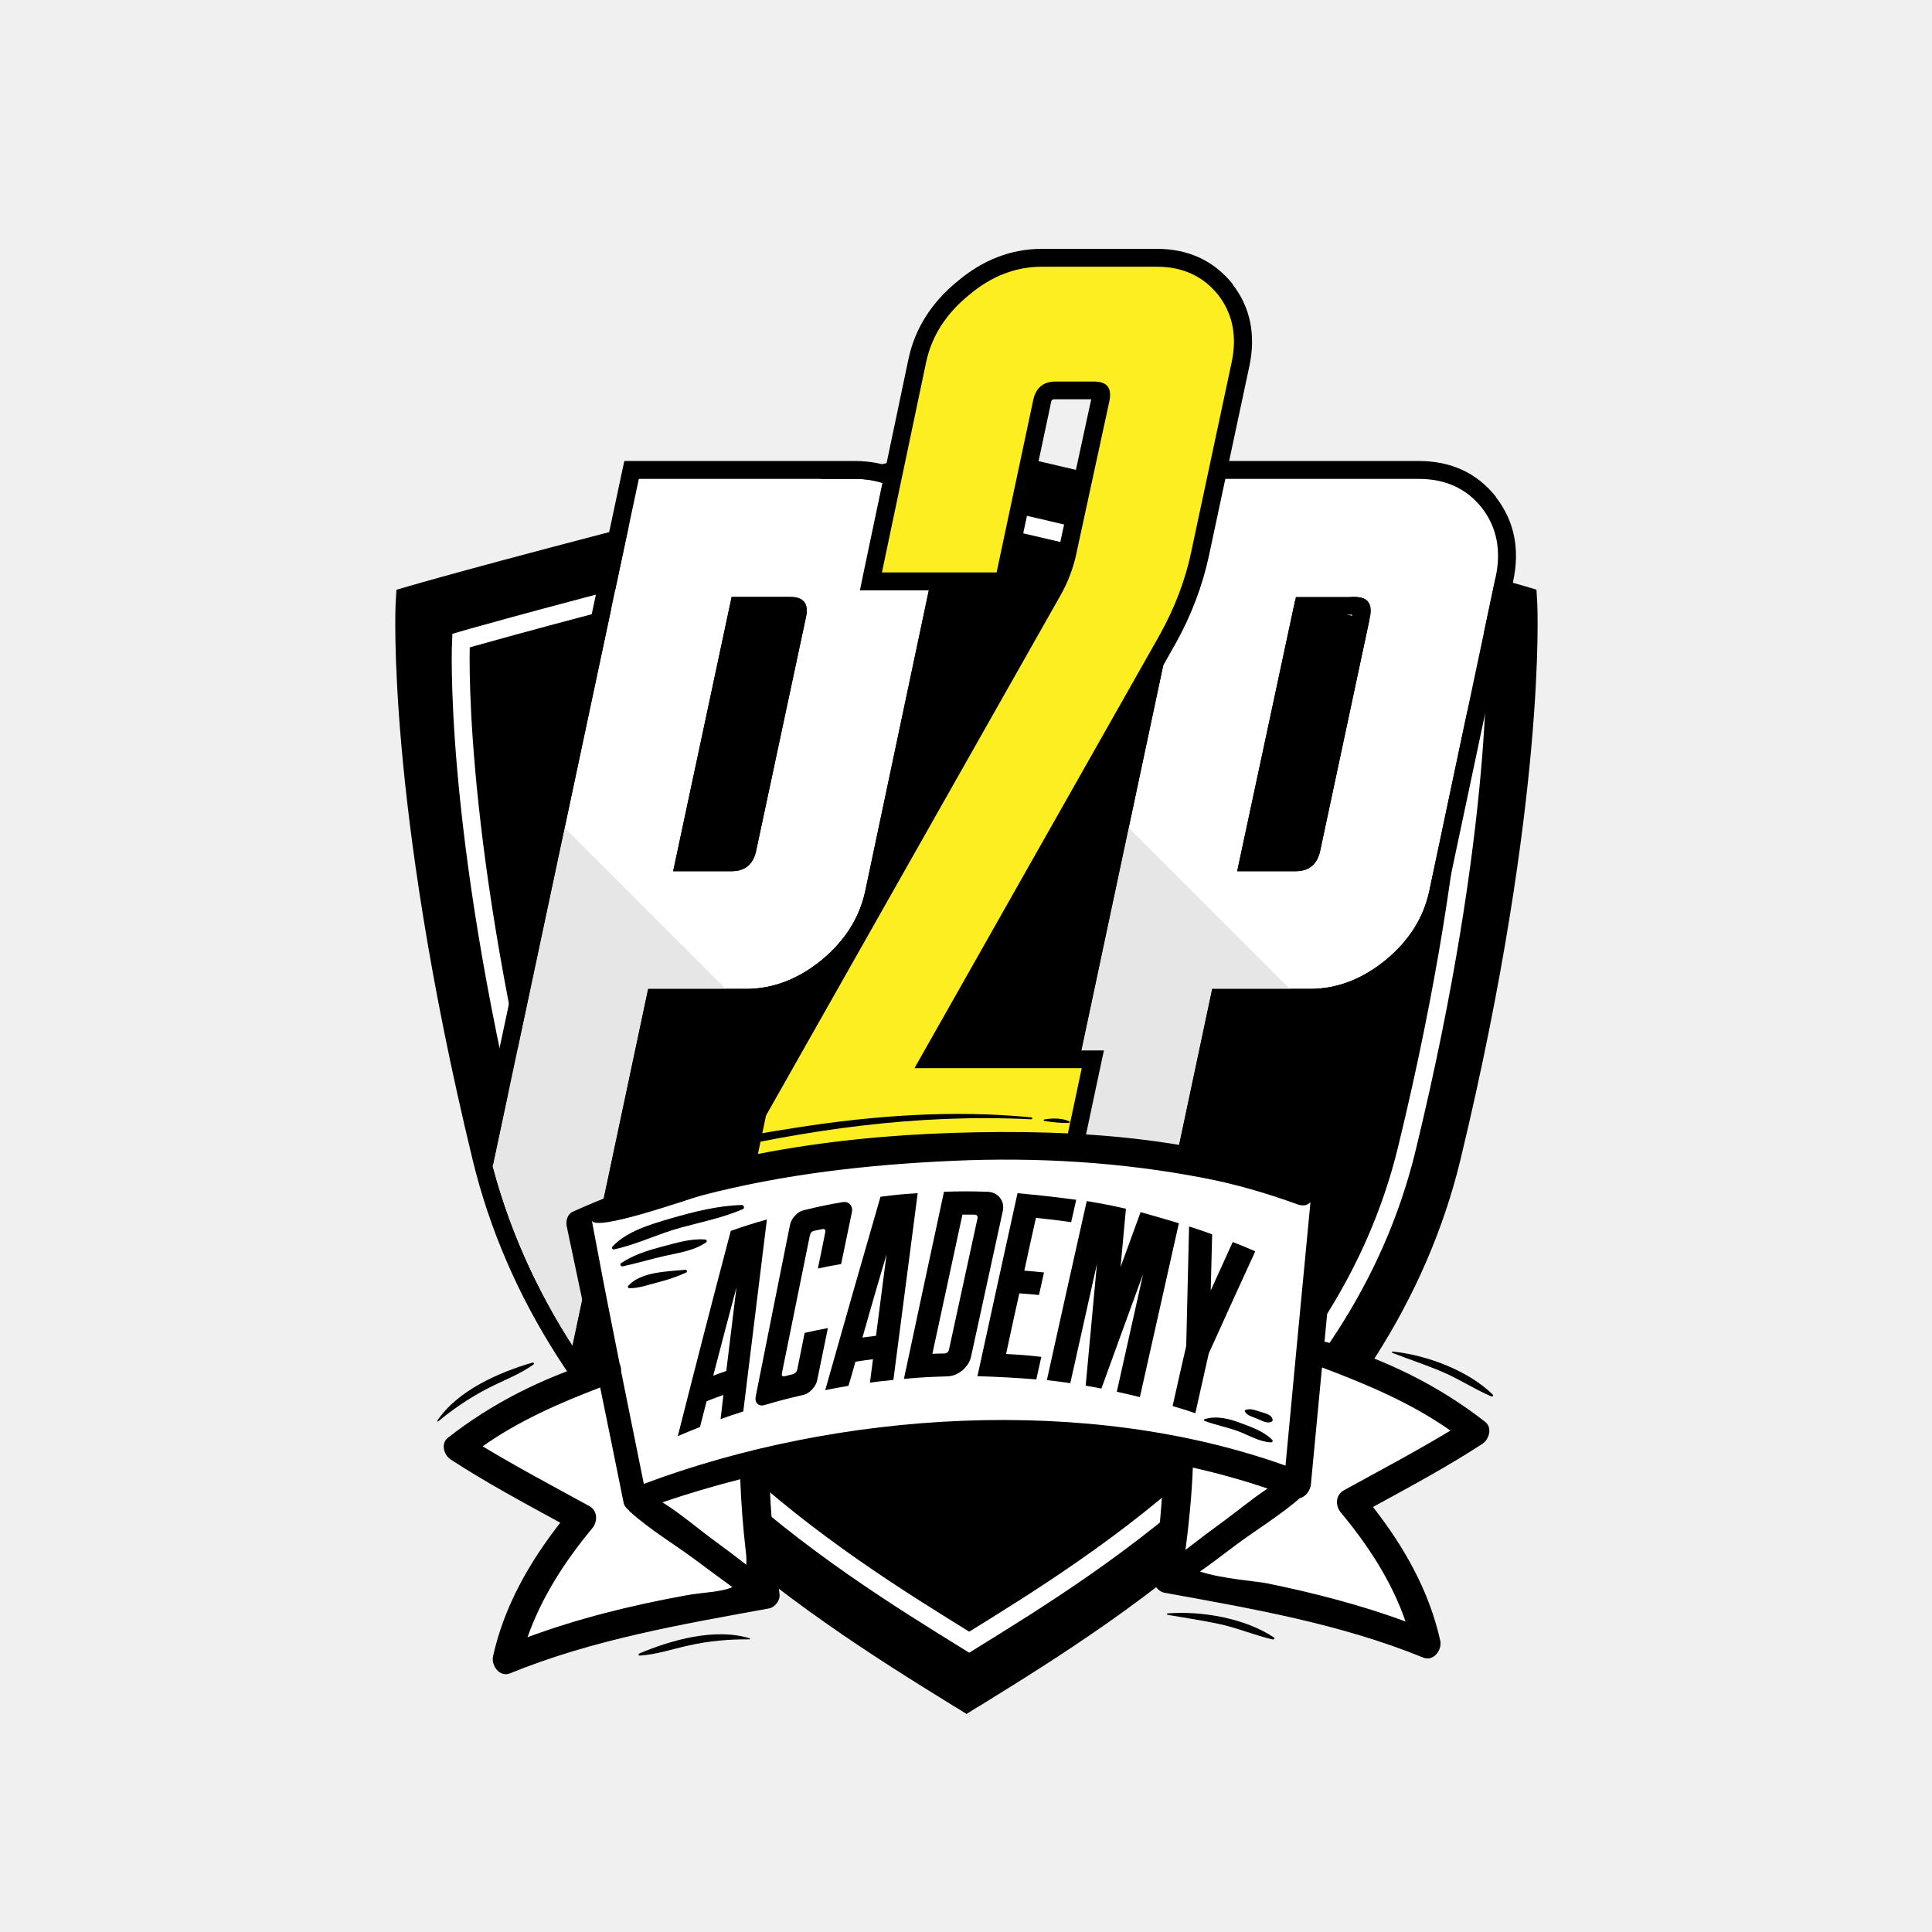
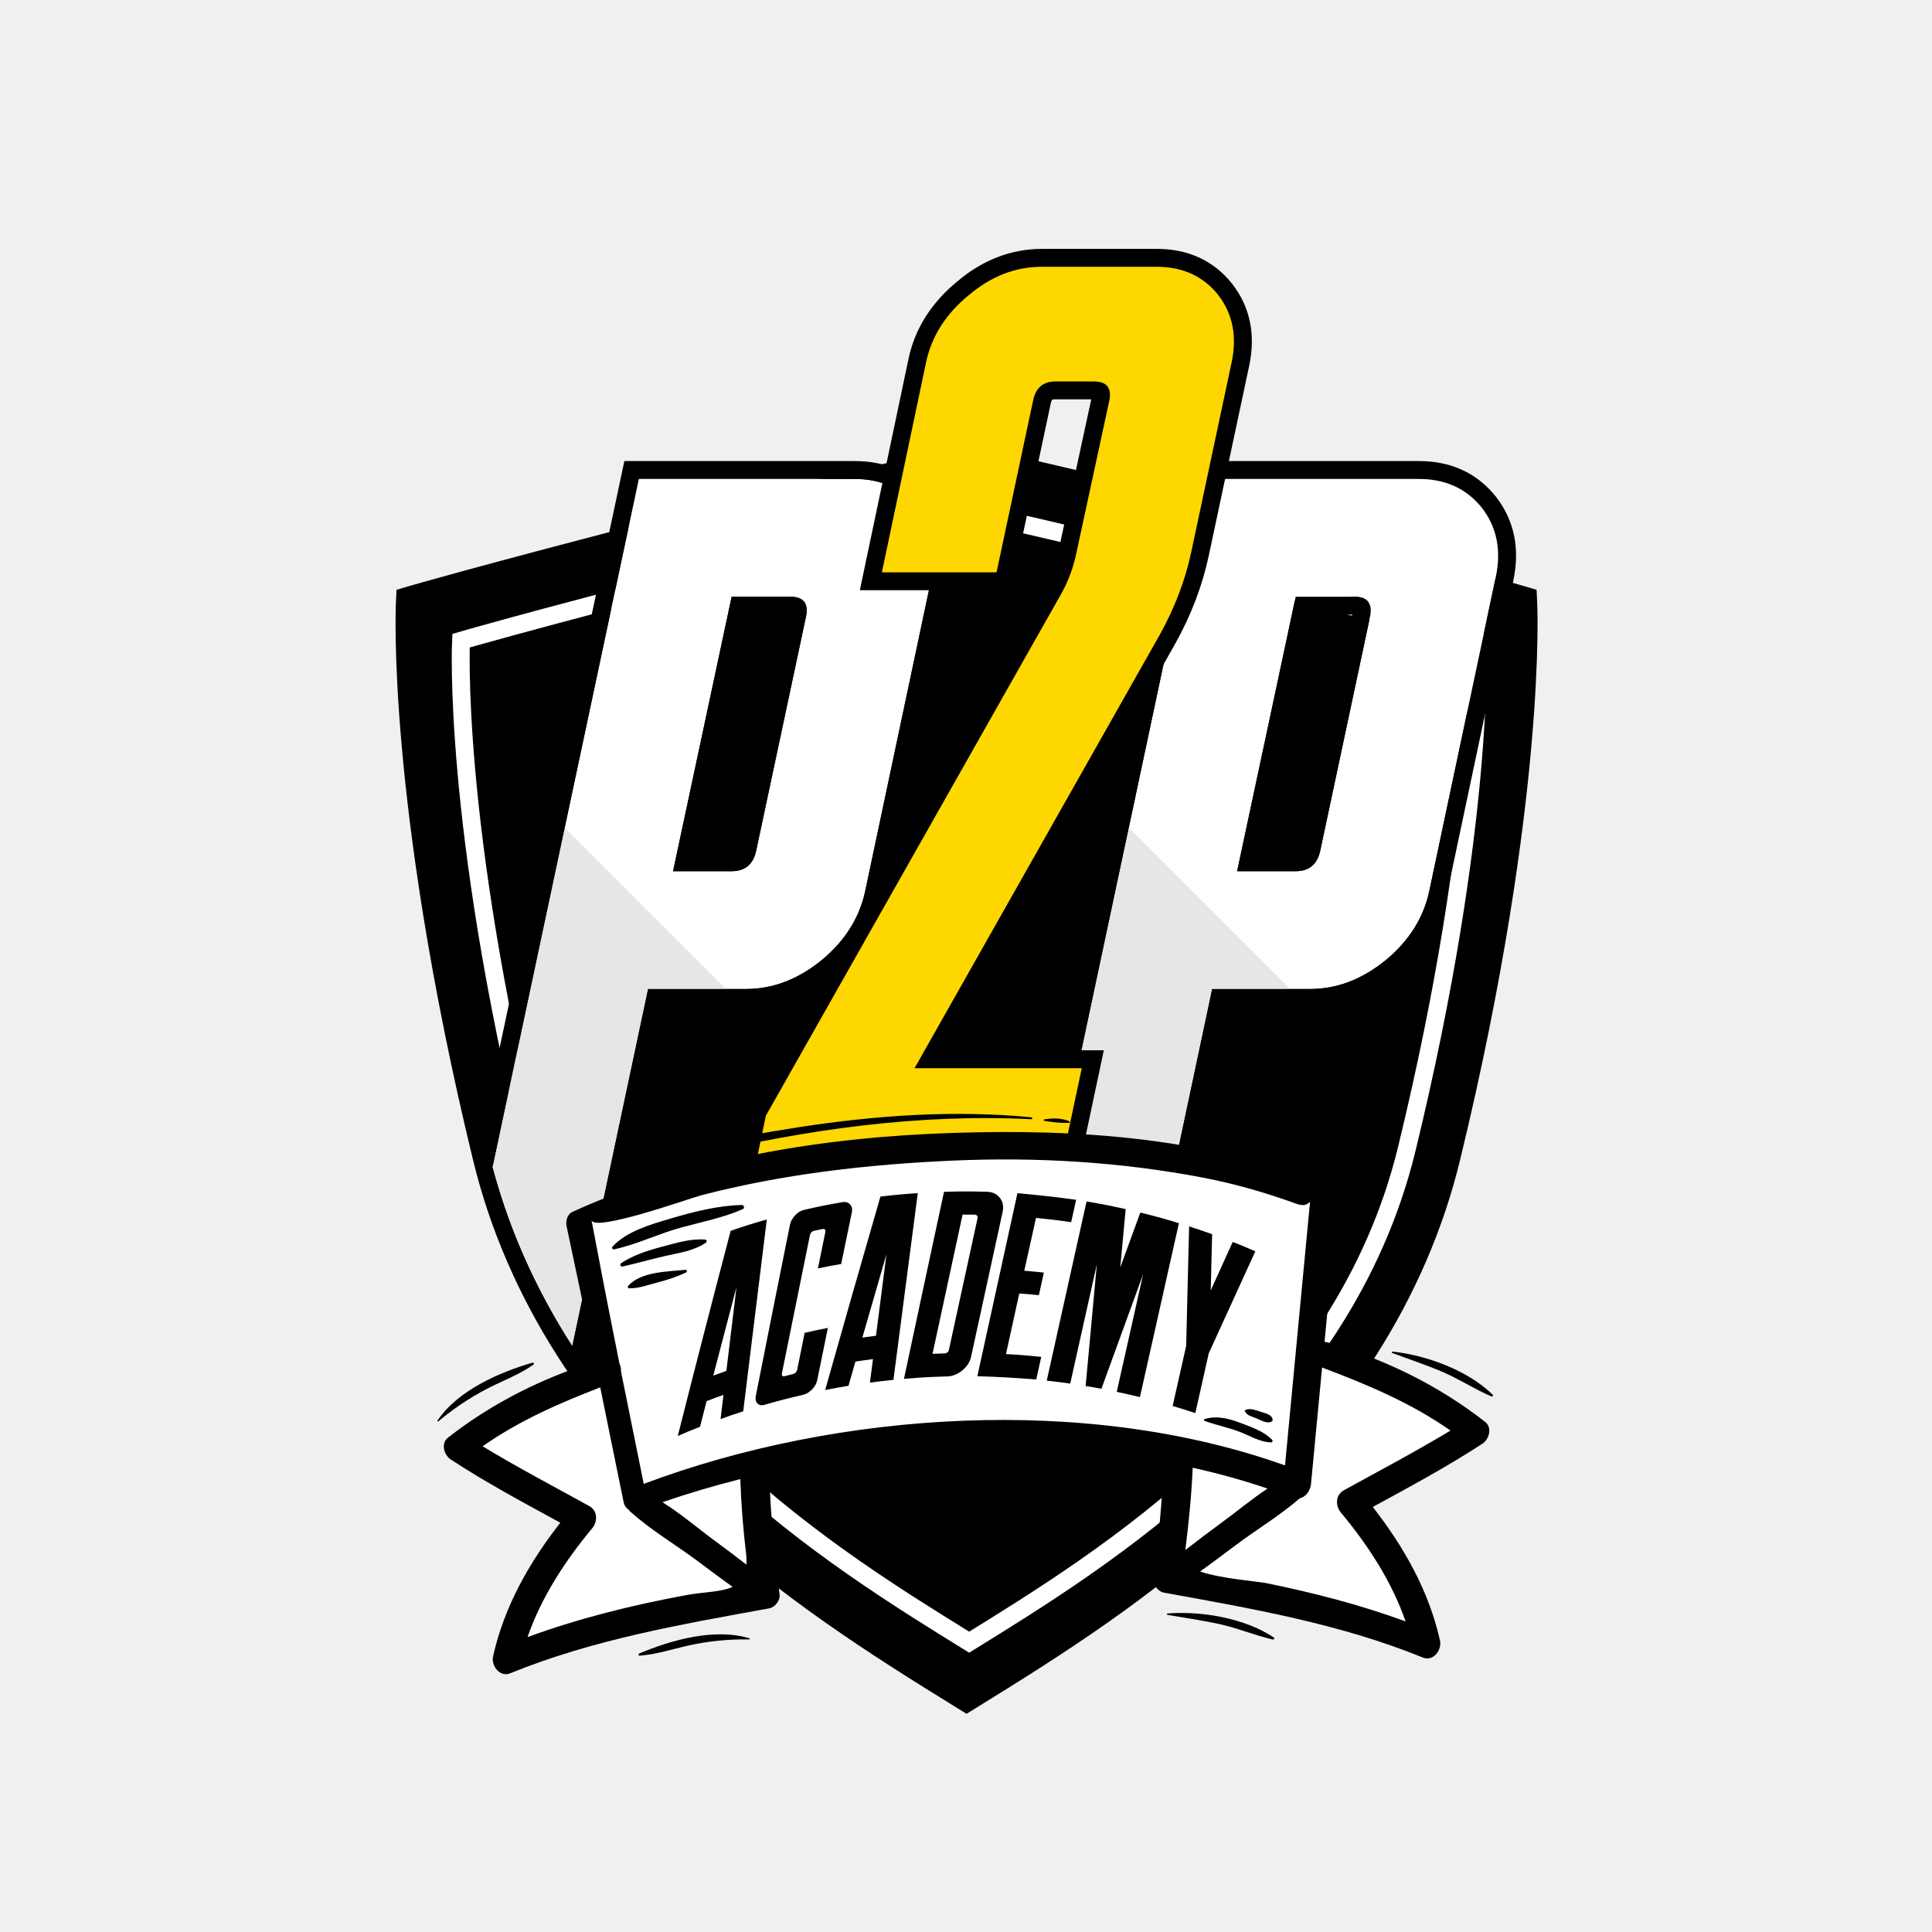
<svg xmlns="http://www.w3.org/2000/svg" xmlns:xlink="http://www.w3.org/1999/xlink" version="1.1" id="Layer_1" x="0px" y="0px" viewBox="0 0 1080 1080" style="enable-background:new 0 0 1080 1080;" xml:space="preserve">
  <style type="text/css">
	.st0{fill:none;stroke:#FFFFFF;stroke-width:10;stroke-miterlimit:10;}
- 	.st1{clip-path:url(#SVGID_00000026854766587712204330000000870782570046618784_);}
+ 	.st1{clip-path:url(#SVGID_00000160870885743649506670000010039578547888910743_);}
	.st2{fill:#FFFFFF;}
- 	.st3{clip-path:url(#SVGID_00000054267595508224333200000014893499956252497846_);}
+ 	.st3{clip-path:url(#SVGID_00000069400311300223986530000005980767318785365139_);}
	.st4{fill:#E6E6E6;}
- 	.st5{clip-path:url(#SVGID_00000160896916262695437370000002980047117077135786_);}
- 	.st6{fill:#FCEE21;}
+ 	.st5{clip-path:url(#SVGID_00000075860947563767296460000004523999291187187866_);}
+ 	.st6{fill:#FFD700;}
</style>
  <g>
    <g>
-       <path d="M535.5,949.2c-41.2-25.5-97.6-60.4-148.9-109.2c-28.1-26.7-51.8-55.1-70.5-84.3c-21.8-34.1-37.6-70.5-46.7-108.3    c-48-197.5-43.1-309.3-43-310.4l0.2-3.5l3.4-1c0.4-0.1,38.7-11.3,144.2-38.5c111.8-28.8,164.7-39.5,165.2-39.6l1-0.2l1,0.2    c0.5,0.1,53.5,10.8,165.2,39.6c105.5,27.2,143.8,38.4,144.2,38.5l3.4,1l0.2,3.5c0.1,1.1,5,113-43,310.4    c-9.2,37.7-24.9,74.1-46.7,108.3c-18.7,29.2-42.4,57.5-70.5,84.3c-51.3,48.8-107.7,83.7-148.9,109.2l-4.8,3L535.5,949.2z" />
-       <path d="M540.3,259.2c0,0,52,10.5,165,39.6c106.7,27.5,144.1,38.5,144.1,38.5s5.5,110-42.9,309c-39.1,160.7-184.7,249.6-266.1,300    c-81.4-50.4-227.1-139.3-266.1-300c-48.4-199-42.9-309-42.9-309s37.4-11,144.1-38.5C488.3,269.7,540.3,259.2,540.3,259.2     M540.3,249l-2,0.4c-0.5,0.1-53.6,10.9-165.5,39.7c-105.6,27.2-144,38.5-144.4,38.6l-6.8,2l-0.4,7.1c-0.1,1.2-1.4,28.8,3.3,81.3    c4.3,48.1,14.7,127.2,39.8,230.6c9.3,38.3,25.2,75.2,47.4,109.8c18.9,29.5,42.9,58.2,71.3,85.2c51.7,49.1,108.4,84.2,149.8,109.8    l2.2,1.3l5.3,3.3l5.3-3.3l2.2-1.3c41.4-25.6,98.1-60.7,149.8-109.8c28.4-27,52.4-55.7,71.3-85.2c22.1-34.6,38.1-71.5,47.4-109.8    C841.3,545.2,851.7,466.1,856,418c4.7-52.5,3.4-80.1,3.3-81.3l-0.4-7.1l-6.8-2c-0.4-0.1-38.8-11.4-144.4-38.6    c-111.9-28.8-164.9-39.6-165.5-39.7L540.3,249L540.3,249z" />
+       <path d="M535.51,949.18c-41.2-25.5-97.63-60.42-148.94-109.21c-28.12-26.74-51.84-55.09-70.52-84.26    c-21.83-34.11-37.55-70.53-46.72-108.25c-48-197.46-43.08-309.33-43.02-310.44l0.18-3.55l3.41-1    c0.38-0.11,38.69-11.34,144.22-38.53c111.76-28.8,164.69-39.54,165.21-39.65l0.99-0.2l0.99,0.2c0.52,0.1,53.45,10.84,165.21,39.65    c105.53,27.2,143.84,38.42,144.22,38.53l3.41,1l0.18,3.55c0.05,1.11,4.98,112.98-43.02,310.44    c-9.17,37.73-24.89,74.15-46.72,108.25c-18.68,29.18-42.4,57.53-70.52,84.26c-51.3,48.79-107.73,83.71-148.94,109.21l-4.8,2.97    L535.51,949.18z" />
+       <path d="M540.31,259.2c0,0,52.03,10.48,164.95,39.59c106.67,27.49,144.06,38.49,144.06,38.49s5.5,109.97-42.89,309.01    C767.36,806.96,621.68,895.9,540.31,946.27c-81.37-50.37-227.06-139.31-266.12-299.99C225.8,447.24,231.3,337.27,231.3,337.27    s37.39-11,144.05-38.49C488.28,269.68,540.31,259.2,540.31,259.2 M540.31,249l-1.98,0.4c-0.52,0.11-53.58,10.87-165.47,39.71    c-105.61,27.22-144.01,38.47-144.38,38.58l-6.81,2l-0.35,7.09c-0.06,1.15-1.36,28.79,3.33,81.25    c4.29,48.12,14.69,127.2,39.83,230.62c9.3,38.26,25.24,75.2,47.37,109.77c18.9,29.52,42.88,58.18,71.29,85.19    c51.68,49.14,108.36,84.22,149.75,109.83l2.16,1.34l5.26,3.26l5.26-3.26l2.16-1.34c41.39-25.61,98.07-60.69,149.75-109.83    c28.41-27.01,52.39-55.68,71.29-85.19c22.13-34.57,38.07-71.51,47.37-109.77c25.14-103.42,35.54-182.49,39.83-230.62    c4.68-52.46,3.38-80.1,3.33-81.25l-0.35-7.09l-6.81-2c-0.38-0.11-38.77-11.36-144.38-38.58    c-111.89-28.84-164.95-39.6-165.47-39.71L540.31,249L540.31,249z" />
    </g>
-     <path class="st0" d="M541.8,286.4c0,0,47.8,9.6,151.6,36.4c98.1,25.3,132.4,35.4,132.4,35.4s5.1,101.1-39.4,284.1   C750.5,789.9,616.6,871.7,541.8,918C467,871.7,333,789.9,297.1,642.2c-44.5-183-39.4-284.1-39.4-284.1s34.4-10.1,132.4-35.4   C493.9,296,541.8,286.4,541.8,286.4z" />
+     <path class="st0" d="M541.76,286.38c0,0,47.83,9.64,151.64,36.39c98.06,25.27,132.43,35.38,132.43,35.38s5.05,101.09-39.42,284.06   c-35.91,147.71-169.83,229.47-244.64,275.78c-74.81-46.3-208.73-128.07-244.64-275.78c-44.48-182.97-39.42-284.06-39.42-284.06   s34.37-10.11,132.43-35.38C493.93,296.02,541.76,286.38,541.76,286.38z" />
    <g>
      <defs>
-         <path id="SVGID_1_" d="M543.1,137.7c0,0,23.3-7,139.9-2.5c187.4,7.4,165.8,200.8,165.8,200.8s5.5,110-42.9,309     c-39.1,160.7-184.7,249.6-266.1,300c-81.4-50.4-227.1-139.3-266.1-300c-48.4-199-42.9-309-42.9-309s1.1-89.9,107.8-117.4     C451.4,189.6,543.1,137.7,543.1,137.7z" />
+         <path id="SVGID_1_" d="M543.07,137.73c0,0,23.35-7.03,139.87-2.45c187.39,7.36,165.76,200.83,165.76,200.83     s5.5,109.97-42.89,309.01C766.75,805.8,621.07,894.74,539.69,945.11c-81.37-50.37-227.06-139.31-266.12-299.99     c-48.39-199.04-42.89-309.01-42.89-309.01s1.14-89.91,107.81-117.4C451.42,189.61,543.07,137.73,543.07,137.73z" />
      </defs>
-       <clipPath id="SVGID_00000176739185935908196900000001443355007385151916_">
+       <clipPath id="SVGID_00000037670162347795438270000002238942731489056941_">
        <use xlink:href="#SVGID_1_" style="overflow:visible;" />
      </clipPath>
-       <g style="clip-path:url(#SVGID_00000176739185935908196900000001443355007385151916_);">
+       <g style="clip-path:url(#SVGID_00000037670162347795438270000002238942731489056941_);">
        <g>
          <g>
            <g>
-               <path class="st2" d="M477.8,267.7c15,0,26.7,5.4,35.3,16.2c8.3,10.8,10.9,23.7,7.7,38.6L483.7,498        c-3.2,15-11.3,27.8-24.3,38.6c-13.2,10.8-27.4,16.2-42.3,16.2h-54.8l-51.1,241h-65.9l111.8-526.1H477.8z M409,487        c7.4,0,11.9-3.7,13.6-11l28-131.3c1.5-7.4-1.5-11-8.8-11H409L376.3,487H409z" />
+               <path class="st2" d="M477.79,267.73c14.96,0,26.73,5.4,35.32,16.19c8.34,10.8,10.91,23.67,7.73,38.63l-37.16,175.49        c-3.19,14.96-11.28,27.84-24.28,38.63c-13.25,10.79-27.35,16.19-42.31,16.19h-54.82l-51.14,240.98h-65.85l111.84-526.11        H477.79z M409,487c7.36,0,11.89-3.68,13.61-11.04l27.96-131.34c1.47-7.36-1.47-11.04-8.83-11.04H409L376.25,487H409z" />
            </g>
          </g>
          <g>
            <defs>
-               <polyline id="SVGID_00000130647298938837895530000010536137443907499439_" points="646.9,794 120.5,794 120.5,267.6       " />
+               <polyline id="SVGID_00000163044605666071480490000006410549787961257644_" points="646.89,793.96 120.54,793.96         120.54,267.61       " />
            </defs>
-             <clipPath id="SVGID_00000103983132034912736940000014017891899895789745_">
-               <use xlink:href="#SVGID_00000130647298938837895530000010536137443907499439_" style="overflow:visible;" />
+             <clipPath id="SVGID_00000181060923016179207030000014459916147676294536_">
+               <use xlink:href="#SVGID_00000163044605666071480490000006410549787961257644_" style="overflow:visible;" />
            </clipPath>
-             <g style="clip-path:url(#SVGID_00000103983132034912736940000014017891899895789745_);">
+             <g style="clip-path:url(#SVGID_00000181060923016179207030000014459916147676294536_);">
              <g>
-                 <path class="st4" d="M477.8,267.7c15,0,26.7,5.4,35.3,16.2c8.3,10.8,10.9,23.7,7.7,38.6L483.7,498         c-3.2,15-11.3,27.8-24.3,38.6c-13.2,10.8-27.4,16.2-42.3,16.2h-54.8l-51.1,241h-65.9l111.8-526.1H477.8z M409,487         c7.4,0,11.9-3.7,13.6-11l28-131.3c1.5-7.4-1.5-11-8.8-11H409L376.3,487H409z" />
+                 <path class="st4" d="M477.79,267.73c14.96,0,26.73,5.4,35.32,16.19c8.34,10.8,10.91,23.67,7.73,38.63l-37.16,175.49         c-3.19,14.96-11.28,27.84-24.28,38.63c-13.25,10.79-27.35,16.19-42.31,16.19h-54.82l-51.14,240.98h-65.85l111.84-526.11         H477.79z M409,487c7.36,0,11.89-3.68,13.61-11.04l27.96-131.34c1.47-7.36-1.47-11.04-8.83-11.04H409L376.25,487H409z" />
              </g>
            </g>
          </g>
          <g>
            <g>
-               <path d="M477.8,267.7c15,0,26.7,5.4,35.3,16.2c8.3,10.8,10.9,23.7,7.7,38.6L483.7,498c-3.2,15-11.3,27.8-24.3,38.6        c-13.2,10.8-27.4,16.2-42.3,16.2h-54.8l-51.1,241h-65.9l111.8-526.1H477.8 M376.3,487H409c7.4,0,11.9-3.7,13.6-11l28-131.3        c1.5-7.4-1.5-11-8.8-11H409L376.3,487 M477.8,257.7H357.1H349l-1.7,7.9L235.5,791.8l-2.6,12.1h12.3h65.9h8.1l1.7-7.9        l49.5-233.1h46.7c17.3,0,33.6-6.2,48.6-18.4l0,0l0,0c14.7-12.2,24-27.1,27.7-44.2l37.2-175.5c3.8-17.9,0.6-33.6-9.6-46.8        l0-0.1l0-0.1C510.4,264.4,495.9,257.7,477.8,257.7L477.8,257.7z M417.1,343.6h23.5l-27.7,130.2c-0.7,3.1-1.5,3.2-3.9,3.2        h-20.4L417.1,343.6L417.1,343.6z" />
+               <path d="M477.79,267.73c14.96,0,26.73,5.4,35.32,16.19c8.34,10.8,10.91,23.67,7.73,38.63l-37.16,175.49        c-3.19,14.96-11.28,27.84-24.28,38.63c-13.25,10.79-27.35,16.19-42.31,16.19h-54.82l-51.14,240.98h-65.85l111.84-526.11        H477.79 M376.25,487H409c7.36,0,11.89-3.68,13.61-11.04l27.96-131.34c1.47-7.36-1.47-11.04-8.83-11.04H409L376.25,487         M477.79,257.73H357.12h-8.1l-1.68,7.92L235.49,791.76l-2.57,12.08h12.35h65.85h8.1l1.68-7.92l49.46-233.05h46.72        c17.25,0,33.61-6.2,48.63-18.44l0.04-0.03l0.04-0.03c14.71-12.21,24.02-27.1,27.67-44.24l37.16-175.51        c3.81-17.88,0.58-33.63-9.59-46.81l-0.04-0.06l-0.05-0.06C510.4,264.45,495.88,257.73,477.79,257.73L477.79,257.73z         M417.09,343.59h23.48l-27.72,130.19c-0.73,3.08-1.52,3.22-3.85,3.22h-20.38L417.09,343.59L417.09,343.59z" />
            </g>
          </g>
        </g>
        <g>
          <g>
            <g>
-               <path class="st2" d="M793.1,267.7c15,0,26.7,5.4,35.3,16.2c8.3,10.8,10.9,23.7,7.7,38.6L799,498c-3.2,15-11.3,27.8-24.3,38.6        c-13.2,10.8-27.4,16.2-42.3,16.2h-54.8l-51.1,241h-65.9l111.8-526.1H793.1z M724.3,487c7.4,0,11.9-3.7,13.6-11l28-131.3        c1.5-7.4-1.5-11-8.8-11h-32.7L691.6,487H724.3z" />
+               <path class="st2" d="M793.11,267.73c14.96,0,26.73,5.4,35.32,16.19c8.34,10.8,10.91,23.67,7.73,38.63L799,498.04        c-3.19,14.96-11.28,27.84-24.28,38.63c-13.25,10.79-27.35,16.19-42.31,16.19h-54.82l-51.14,240.98h-65.85l111.84-526.11        H793.11z M724.31,487c7.36,0,11.89-3.68,13.61-11.04l27.96-131.34c1.47-7.36-1.47-11.04-8.83-11.04h-32.74L691.57,487H724.31z        " />
            </g>
          </g>
          <g>
            <defs>
-               <polyline id="SVGID_00000101101748703577973190000009899124292935575452_" points="962.2,794 435.9,794 435.9,267.6       " />
+               <polyline id="SVGID_00000130645081273653667490000015173384018140318608_" points="962.21,793.96 435.86,793.96         435.86,267.61       " />
            </defs>
-             <clipPath id="SVGID_00000119834836754993250970000015946074129731720624_">
-               <use xlink:href="#SVGID_00000101101748703577973190000009899124292935575452_" style="overflow:visible;" />
+             <clipPath id="SVGID_00000168102187833598620040000014881245776629333140_">
+               <use xlink:href="#SVGID_00000130645081273653667490000015173384018140318608_" style="overflow:visible;" />
            </clipPath>
-             <g style="clip-path:url(#SVGID_00000119834836754993250970000015946074129731720624_);">
+             <g style="clip-path:url(#SVGID_00000168102187833598620040000014881245776629333140_);">
              <g>
-                 <path class="st4" d="M793.1,267.7c15,0,26.7,5.4,35.3,16.2c8.3,10.8,10.9,23.7,7.7,38.6L799,498c-3.2,15-11.3,27.8-24.3,38.6         c-13.2,10.8-27.4,16.2-42.3,16.2h-54.8l-51.1,241h-65.9l111.8-526.1H793.1z M724.3,487c7.4,0,11.9-3.7,13.6-11l28-131.3         c1.5-7.4-1.5-11-8.8-11h-32.7L691.6,487H724.3z" />
+                 <path class="st4" d="M793.11,267.73c14.96,0,26.73,5.4,35.32,16.19c8.34,10.8,10.91,23.67,7.73,38.63L799,498.04         c-3.19,14.96-11.28,27.84-24.28,38.63c-13.25,10.79-27.35,16.19-42.31,16.19h-54.82l-51.14,240.98h-65.85l111.84-526.11         H793.11z M724.31,487c7.36,0,11.89-3.68,13.61-11.04l27.96-131.34c1.47-7.36-1.47-11.04-8.83-11.04h-32.74L691.57,487H724.31         z" />
              </g>
            </g>
          </g>
          <g>
            <g>
-               <path d="M793.1,267.7c15,0,26.7,5.4,35.3,16.2c8.3,10.8,10.9,23.7,7.7,38.6L799,498c-3.2,15-11.3,27.8-24.3,38.6        c-13.2,10.8-27.4,16.2-42.3,16.2h-54.8l-51.1,241h-65.9l111.8-526.1H793.1 M691.6,487h32.7c7.4,0,11.9-3.7,13.6-11l28-131.3        c1.5-7.4-1.5-11-8.8-11h-32.7L691.6,487 M793.1,257.7H672.4h-8.1l-1.7,7.9L550.8,791.8l-2.6,12.1h12.3h65.9h8.1l1.7-7.9        l49.5-233.1h46.7c17.3,0,33.6-6.2,48.6-18.4l0,0l0,0c14.7-12.2,24-27.1,27.7-44.2l37.2-175.5c3.8-17.9,0.6-33.6-9.6-46.8        l0-0.1l0-0.1C825.7,264.4,811.2,257.7,793.1,257.7L793.1,257.7z M732.4,343.6h23.5l-27.7,130.2c-0.7,3.1-1.5,3.2-3.9,3.2        h-20.4L732.4,343.6L732.4,343.6z" />
+               <path d="M793.11,267.73c14.96,0,26.73,5.4,35.32,16.19c8.34,10.8,10.91,23.67,7.73,38.63L799,498.04        c-3.19,14.96-11.28,27.84-24.28,38.63c-13.24,10.79-27.35,16.19-42.31,16.19h-54.82l-51.14,240.98h-65.85l111.84-526.11        H793.11 M691.57,487h32.74c7.36,0,11.89-3.68,13.61-11.04l27.96-131.34c1.47-7.36-1.47-11.04-8.83-11.04h-32.74L691.57,487         M793.11,257.73H672.44h-8.1l-1.68,7.92L550.81,791.76l-2.57,12.08h12.35h65.85h8.1l1.68-7.92l49.46-233.05h46.72        c17.25,0,33.61-6.2,48.63-18.44l0.04-0.03l0.04-0.03c14.71-12.21,24.02-27.1,27.67-44.24l37.16-175.51        c3.81-17.88,0.58-33.63-9.59-46.81l-0.04-0.06l-0.05-0.06C825.71,264.45,811.2,257.73,793.11,257.73L793.11,257.73z         M732.4,343.59h23.48l-27.72,130.19c-0.73,3.08-1.52,3.22-3.85,3.22h-20.38L732.4,343.59L732.4,343.59z" />
            </g>
          </g>
        </g>
        <g>
          <g>
-             <path class="st6" d="M414.1,666.2l9.3-44.4l164.8-291.1c4.3-7.4,7.2-15.2,8.8-23.2l18.3-84.6c0.4-2.2,0.2-3.5-0.1-3.9       c-0.3-0.4-1.4-0.8-3.6-0.8H590c-3.8,0-6.5,1.1-7.6,6.7l-21.3,100h-74.3l26-123.5c3.3-15.6,12-29.2,25.7-40.4       c13.2-11.2,28-16.9,44-16.9h64.1c16.1,0,29,5.9,38.3,17.6c9.1,11.7,11.9,25.8,8.5,41.8l-22.6,106c-3.4,16.2-9.5,32.2-18.1,47.6       l-133,235h91.1l-15.7,74.1H414.1z" />
-             <path d="M646.6,149.1c14.6,0,26,5.3,34.4,15.8c8.1,10.5,10.6,23,7.5,37.6l-22.6,106c-3.3,15.8-9.2,31.2-17.5,46.2L511.2,597.1       h93.5l-13.6,64.1H420.3l7.9-37.6l164.4-290.4c4.5-7.9,7.6-16.1,9.3-24.7l18.3-84.5c1.4-7.2-1.4-10.7-8.6-10.7H590       c-6.9,0-11.1,3.6-12.5,10.7l-20.4,96H493l24.7-117.5c3.1-14.6,11.1-27.1,24-37.6c12.4-10.5,26-15.8,40.8-15.8H646.6        M646.6,139.1h-64.1c-17.1,0-33,6.1-47.2,18.1c-14.6,11.9-23.8,26.5-27.4,43.2l-24.7,117.5l-2.5,12.1H493h64.1h8.1l1.7-7.9       l20.4-96l0-0.1l0-0.1c0.5-2.7,0.9-2.7,2.7-2.7h20l-18,83.1l0,0.1l0,0.1c-1.5,7.5-4.2,14.7-8.2,21.6l0,0l0,0L419.5,618.7       l-0.8,1.4l-0.3,1.5l-7.9,37.6l-2.5,12.1h12.3h170.8h8.1l1.7-7.9l13.6-64.1l2.6-12.1h-12.3h-76.3l128.7-227.5l0,0l0,0       c8.8-15.8,15-32.3,18.6-49l22.6-106c3.7-17.5,0.6-32.9-9.4-45.8l0-0.1l0-0.1C678.5,145.7,664.3,139.1,646.6,139.1L646.6,139.1z       " />
+             <path class="st6" d="M414.12,666.23l9.3-44.39l164.75-291.1c4.26-7.4,7.2-15.19,8.75-23.2l18.28-84.61       c0.44-2.22,0.23-3.49-0.1-3.88c-0.3-0.37-1.43-0.8-3.61-0.8h-21.49c-3.77,0-6.51,1.14-7.63,6.72l-21.27,99.99h-74.31       l25.98-123.49c3.33-15.64,11.98-29.25,25.73-40.45c13.21-11.18,28.03-16.88,43.98-16.88h64.1c16.09,0,28.97,5.94,38.29,17.64       c9.06,11.73,11.9,25.76,8.5,41.76l-22.56,106c-3.44,16.17-9.51,32.18-18.07,47.58L519.81,592.13h91.07l-15.73,74.1H414.12z" />
+             <path d="M646.6,149.13c14.56,0,26.02,5.25,34.38,15.76c8.11,10.51,10.62,23.04,7.52,37.6l-22.56,106       c-3.35,15.76-9.19,31.16-17.55,46.2L511.24,597.13h93.47l-13.61,64.1H420.28l7.88-37.6L592.53,333.2       c4.53-7.88,7.64-16.11,9.31-24.71l18.26-84.51c1.43-7.16-1.43-10.74-8.59-10.74h-21.49c-6.93,0-11.1,3.58-12.53,10.74       l-20.41,95.97h-64.1l24.71-117.46c3.1-14.56,11.1-27.09,23.99-37.6c12.41-10.5,26.02-15.76,40.82-15.76H646.6 M646.6,139.13       h-64.1c-17.14,0-33.02,6.08-47.21,18.06c-14.61,11.93-23.82,26.47-27.38,43.21l-24.72,117.48l-2.54,12.06h12.32h64.1h8.1       l1.68-7.92l20.41-95.97l0.01-0.06l0.01-0.06c0.54-2.71,0.92-2.71,2.73-2.71h20.01l-17.97,83.15l-0.02,0.1l-0.02,0.1       c-1.45,7.47-4.2,14.74-8.16,21.63l-0.02,0.03l-0.02,0.03L419.45,618.7l-0.77,1.35l-0.32,1.52l-7.88,37.6l-2.52,12.05h12.31       h170.82h8.1l1.68-7.92l13.61-64.1l2.56-12.08H604.7h-76.32l128.71-227.52l0.02-0.03l0.02-0.03       c8.8-15.84,15.05-32.31,18.59-48.97l22.56-106c3.73-17.49,0.57-32.9-9.39-45.79l-0.05-0.06l-0.05-0.06       C678.49,145.71,664.29,139.13,646.6,139.13L646.6,139.13z" />
          </g>
        </g>
      </g>
    </g>
    <g>
      <g>
-         <polygon class="st2" points="342.1,673.6 453.9,648.1 598,641.9 673,648.1 740.8,669.1 732.3,755.8 810.8,790.3 822,802.7      758,835.4 773.6,866.5 796,911.9 759.9,906.4 654,881.1 658.1,811.1 590.7,802.7 490.1,802.7 421.5,820.1 427.6,893.4      330.7,911.9 283.6,926.3 308.1,874.6 325.4,850.7 260.4,806.3 310.8,779.2 342.1,764.4 321.3,686    " />
+         <polygon class="st2" points="342.13,673.6 453.86,648.14 597.99,641.87 673.03,648.14 740.83,669.12 732.3,755.83 810.83,790.35      822.04,802.72 758.02,835.41 773.57,866.49 795.98,911.94 759.85,906.38 653.99,881.07 658.11,811.11 590.72,802.72      490.06,802.72 421.47,820.09 427.64,893.42 330.69,911.94 283.6,926.34 308.06,874.64 325.44,850.74 260.4,806.31 310.81,779.18      342.13,764.44 321.25,686    " />
        <g>
          <g>
-             <path d="M830.2,794.8c-26.4-20.6-56-34.9-88.1-44.4c-0.6-0.2-1.2-0.3-1.7-0.3c2.5-26.4,5-52.8,7.5-79.1       c0.2-2.4-1.6-5.7-3.9-6.7C678,635.8,603.8,631,532.7,633.3c-71.9,2.3-146.8,14.2-212.6,44.1c-3,1.4-3.9,5.2-3.3,8.1       c5.4,25.2,10.6,50.4,15.8,75.6c-29.8,9.5-57.4,23.2-82.2,42.6c-4.2,3.3-2.2,9.8,1.6,12.2c19.8,12.9,40.5,24,61.2,35.3       c-17.4,22.3-31.4,46.8-37.6,74.7c-1.1,5.1,3.7,11.9,9.5,9.5c46.7-19,95.6-27.3,144.9-36.3c3.1-0.6,6.1-4.4,5.8-7.6       c-2.8-22.8-5.3-45.5-5.7-68.5c71.1-15.8,149.1-19,220.4-5.9c-0.6,22-2.9,43.8-5.6,65.6c-0.4,3.2,2.7,7,5.8,7.6       c49.4,9,98.2,17.3,144.9,36.3c5.8,2.4,10.7-4.4,9.5-9.5c-6.2-27.9-20.2-52.4-37.6-74.7c20.7-11.3,41.4-22.4,61.2-35.3       C832.4,804.6,834.4,798.1,830.2,794.8z M294.9,915.2c7.8-22.3,21-42.6,36.1-60.8c3.2-3.8,3.2-9.9-1.6-12.5       c-20-11-40.1-21.6-59.6-33.4c20.3-14.3,42.5-24,65.7-32.9c4.4,21.5,8.8,42.9,13.1,64.4c0.3,1.5,1,2.4,1.8,3.2       c0.4,0.4,0.7,0.8,1.2,1.1c0.2,0.2,0.2,0.4,0.4,0.6c11.4,10.3,25.3,18.5,37.6,27.7c6.6,4.9,13.1,9.8,19.8,14.6       c-6.4,2.9-16,2.8-26.4,4.7C353,897.4,323.6,904.6,294.9,915.2z M417,868.2c0.3,2.5,0.3,4.6,0.2,6.5       c-5.7-4.4-11.3-8.7-17.1-12.9c-9.6-7-19.4-15.5-29.8-22c14.1-4.8,28.6-9.1,43.5-12.9C414.3,840.7,415.4,854.4,417,868.2z        M359.9,829.5c-4.2-21-8.5-41.9-12.7-62.9c0.1-1.5-0.2-2.9-0.8-4.2c-4.2-21-8.4-41.9-12.3-62.9c-1.1-5.8-2.2-11.6-3.3-17.4       c1.3,7,55-12.2,61.3-13.8c45.9-12,93.4-17.3,140.7-19.4c46.8-2.1,94,0.7,140.1,9.6c17.8,3.4,35.2,8.5,52.3,14.7       c7.9,2.9,7.7-5.5,7,2.6c-0.4,4.2-0.8,8.4-1.2,12.6c-4.2,43.6-8.3,87.3-12.4,130.9C607.7,779.6,468.7,788.7,359.9,829.5z        M708.6,832.1c-8.8,5.8-17.1,12.8-25.2,18.7c-7,5.1-13.9,10.3-20.7,15.6c2-15.3,3.5-30.6,4.1-46       C681,823.6,695,827.5,708.6,832.1z M670.8,878.5c6.8-4.8,13.4-9.8,20-14.8c11.7-8.7,24.8-16.6,35.8-26.2       c3.4-0.8,5.9-4.4,6.2-7.8c2.1-21.8,4.1-43.5,6.2-65.3c25.4,9.6,49.7,19.8,71.8,35.3c-19.5,11.8-39.6,22.4-59.6,33.4       c-4.8,2.7-4.8,8.7-1.6,12.5c15.1,18.1,28.4,38.4,36.1,60.8c-25.4-9.3-51.3-16-77.9-21.4C702.9,884,682.7,882.5,670.8,878.5z" />
+             <path d="M830.2,794.85c-26.36-20.63-56.01-34.93-88.06-44.43c-0.6-0.18-1.17-0.27-1.71-0.32c2.51-26.38,5.03-52.77,7.54-79.15       c0.23-2.41-1.59-5.74-3.85-6.72c-66.08-28.46-140.35-33.22-211.45-30.92c-71.92,2.32-146.76,14.16-212.62,44.1       c-3.01,1.37-3.94,5.2-3.31,8.12c5.39,25.16,10.65,50.36,15.85,75.56c-29.78,9.48-57.43,23.21-82.16,42.55       c-4.17,3.26-2.2,9.77,1.57,12.24c19.77,12.93,40.51,24.02,61.21,35.32c-17.37,22.28-31.35,46.84-37.58,74.69       c-1.15,5.13,3.66,11.9,9.51,9.51c46.7-19,95.56-27.34,144.91-36.33c3.09-0.56,6.15-4.37,5.75-7.56       c-2.82-22.82-5.26-45.53-5.75-68.53c71.13-15.77,149.05-18.99,220.38-5.87c-0.62,22-2.93,43.75-5.63,65.6       c-0.39,3.19,2.66,7,5.75,7.56c49.35,8.99,98.21,17.33,144.91,36.33c5.85,2.38,10.66-4.38,9.51-9.51       c-6.22-27.85-20.21-52.41-37.57-74.69c20.7-11.3,41.44-22.4,61.21-35.32C832.4,804.61,834.37,798.11,830.2,794.85z        M294.88,915.16c7.76-22.33,21.01-42.64,36.11-60.76c3.18-3.82,3.21-9.88-1.62-12.53c-19.96-10.99-40.1-21.59-59.58-33.38       c20.32-14.26,42.54-23.98,65.74-32.94c4.4,21.47,8.79,42.94,13.14,64.41c0.29,1.46,1.01,2.44,1.84,3.2       c0.35,0.41,0.74,0.77,1.19,1.06c0.15,0.18,0.23,0.4,0.42,0.57c11.36,10.32,25.34,18.53,37.65,27.7       c6.57,4.89,13.11,9.83,19.76,14.6c-6.4,2.92-16.03,2.76-26.36,4.67C353.02,897.36,323.56,904.64,294.88,915.16z M417.03,868.17       c0.29,2.46,0.33,4.56,0.22,6.46c-5.65-4.37-11.34-8.69-17.12-12.92c-9.55-6.99-19.36-15.45-29.81-21.97       c14.07-4.84,28.6-9.15,43.51-12.91C414.33,840.68,415.37,854.38,417.03,868.17z M359.86,829.49       c-4.25-20.96-8.53-41.93-12.74-62.9c0.12-1.47-0.18-2.95-0.82-4.22c-4.2-20.96-8.36-41.94-12.32-62.94       c-1.09-5.8-2.22-11.6-3.33-17.41c1.33,6.99,55.04-12.19,61.29-13.82c45.87-11.98,93.45-17.32,140.71-19.42       c46.8-2.07,94.03,0.74,140.05,9.57c17.82,3.41,35.24,8.48,52.28,14.67c7.88,2.86,7.75-5.49,6.98,2.59       c-0.41,4.21-0.81,8.42-1.2,12.64c-4.16,43.64-8.29,87.28-12.43,130.92C607.72,779.65,468.67,788.65,359.86,829.49z        M708.57,832.13c-8.78,5.77-17.09,12.77-25.24,18.71c-7.01,5.11-13.89,10.35-20.73,15.65c1.95-15.34,3.46-30.6,4.12-46.03       C681.03,823.64,695.01,827.52,708.57,832.13z M670.84,878.48c6.75-4.82,13.37-9.82,20-14.78       c11.67-8.72,24.77-16.59,35.79-26.17c3.39-0.75,5.88-4.38,6.21-7.78c2.08-21.77,4.14-43.54,6.21-65.31       c25.39,9.61,49.69,19.76,71.77,35.25c-19.48,11.79-39.63,22.39-59.58,33.38c-4.83,2.66-4.8,8.71-1.62,12.53       c15.1,18.12,28.35,38.43,36.12,60.78c-25.39-9.3-51.3-16-77.95-21.41C702.9,883.97,682.7,882.53,670.84,878.48z" />
          </g>
          <g>
-             <path d="M414.7,673.6c-13.7,0.4-26.9,3.8-40.1,7.6c-11.1,3.3-24.1,7-32.2,15.6c-0.7,0.7,0,1.8,0.9,1.6       c12.7-2.7,24.8-8.8,37.5-12.2c11.7-3.2,23.4-5.5,34.5-10.3C416.4,675.4,415.8,673.6,414.7,673.6z" />
+             <path d="M414.67,673.6c-13.71,0.35-26.95,3.78-40.05,7.65c-11.08,3.27-24.07,6.96-32.21,15.57c-0.66,0.7,0,1.76,0.9,1.56       c12.71-2.72,24.84-8.76,37.46-12.18c11.66-3.16,23.41-5.46,34.52-10.3C416.44,675.39,415.82,673.57,414.67,673.6z" />
          </g>
          <g>
-             <path d="M394.2,692.9c-8.2-0.7-16.4,2-24.2,4c-8.2,2.2-15.6,4.5-22.7,9.1c-1,0.6-0.4,2.1,0.8,1.9c7.8-1.7,15.5-4,23.4-5.8       c8-1.8,16.4-2.9,23.2-7.6C395.4,694.1,395.1,693,394.2,692.9z" />
+             <path d="M394.21,692.94c-8.18-0.67-16.38,1.95-24.23,4.02c-8.16,2.15-15.6,4.53-22.72,9.12c-0.99,0.64-0.36,2.14,0.8,1.89       c7.84-1.75,15.54-3.96,23.36-5.77c7.96-1.84,16.41-2.85,23.24-7.6C395.39,694.07,395.1,693.01,394.21,692.94z" />
          </g>
          <g>
-             <path d="M383.2,709.8c-9.8,1-25,1-32,9c-0.4,0.5-0.2,1.3,0.6,1.3c5.4,0.1,10.9-2,16.1-3.3c5.5-1.4,10.6-3.1,15.8-5.5       C384.3,711,384,709.8,383.2,709.8z" />
+             <path d="M383.19,709.83c-9.8,1.02-25.02,0.97-32.03,9c-0.45,0.51-0.16,1.33,0.55,1.34c5.37,0.14,10.92-2.02,16.1-3.34       c5.51-1.4,10.61-3.15,15.77-5.53C384.28,710.98,383.96,709.75,383.19,709.83z" />
          </g>
          <g>
-             <path d="M693.3,795.4c-6.3-2.4-13.3-4.1-19.9-2.1c-0.5,0.2-0.5,0.9,0,1c6.1,2.3,12.5,3.5,18.6,5.7c6.2,2.3,11.8,6,18.6,6.3       c0.7,0,1.1-0.9,0.6-1.4C706.3,800,699.6,797.8,693.3,795.4z" />
+             <path d="M693.29,795.37c-6.28-2.42-13.3-4.14-19.87-2.12c-0.54,0.17-0.49,0.86,0,1.04c6.07,2.27,12.47,3.52,18.58,5.74       c6.25,2.26,11.79,6.04,18.55,6.27c0.74,0.02,1.08-0.92,0.59-1.43C706.34,799.98,699.57,797.78,693.29,795.37z" />
          </g>
          <g>
-             <path d="M702.1,792.8c2.5,0.9,6.3,3.5,8.9,1.8c0.4-0.3,0.5-0.6,0.4-1c-0.4-2.7-3.9-3.5-6.2-4.2c-2.8-0.8-6.2-2.4-9-1.2       c-0.3,0.1-0.5,0.5-0.3,0.8C697.1,791.3,699.8,791.9,702.1,792.8z" />
+             <path d="M702.13,792.78c2.46,0.95,6.33,3.5,8.86,1.76c0.37-0.25,0.47-0.57,0.41-1c-0.37-2.74-3.92-3.52-6.16-4.19       c-2.77-0.82-6.16-2.4-9-1.21c-0.33,0.14-0.49,0.46-0.32,0.8C697.14,791.34,699.8,791.88,702.13,792.78z" />
          </g>
          <g>
-             <path d="M389.4,645.9c61.3-14.4,123-23.4,187.1-20.2c0.7,0,0.7-1,0-1.1c-43.7-4.2-87.1-1.1-130.4,5.6       c-19,2.9-38.5,6.4-57.6,11.1" />
+             <path d="M389.44,645.88c61.29-14.41,123.03-23.37,187.07-20.23c0.71,0.03,0.68-1.02,0-1.08c-43.66-4.19-87.12-1.07-130.37,5.6       c-19.03,2.94-38.5,6.42-57.63,11.11" />
          </g>
          <g>
-             <path d="M597.5,627.7c0.4,0,0.7-0.7,0.2-0.9c-4.4-1.9-9.4-1.8-14-1c-0.4,0.1-0.4,0.7,0,0.8C588.2,627.3,593,627.9,597.5,627.7z       " />
+             <path d="M597.49,627.7c0.44-0.02,0.73-0.71,0.25-0.92c-4.37-1.88-9.37-1.77-14-1.03c-0.4,0.06-0.4,0.74,0,0.81       C588.2,627.28,592.99,627.86,597.49,627.7z" />
          </g>
          <g>
-             <path d="M561.8,820.7c-38.8-1.5-82.2-0.6-119.7,10.8c-0.4,0.1-0.3,0.8,0.1,0.7c39.9-2.7,79.5-8.3,119.6-10.2       C562.6,821.9,562.6,820.7,561.8,820.7z" />
+             <path d="M561.82,820.67c-38.84-1.55-82.2-0.59-119.71,10.77c-0.39,0.12-0.33,0.76,0.1,0.73c39.95-2.74,79.5-8.3,119.61-10.22       C562.64,821.91,562.64,820.7,561.82,820.67z" />
          </g>
          <g>
-             <path d="M806.1,766.8c9.5,4,18.1,9.8,27.6,13.8c0.6,0.3,1.3-0.4,0.8-1c-13.9-13.6-37-22.1-56-24.1c-0.5,0-0.5,0.6-0.1,0.8       C787.5,759.8,796.9,762.9,806.1,766.8z" />
+             <path d="M806.07,766.77c9.51,4.02,18.12,9.77,27.59,13.83c0.61,0.26,1.28-0.44,0.75-0.97c-13.87-13.59-36.99-22.08-56.04-24.09       c-0.47-0.05-0.49,0.63-0.1,0.77C787.55,759.78,796.94,762.9,806.07,766.77z" />
          </g>
          <g>
-             <path d="M681.9,907.9c10.1,2.2,19.6,6.3,29.7,8.6c0.6,0.1,1.2-0.7,0.6-1.1c-16.1-10.8-40.4-15-59.5-13.5c-0.5,0-0.4,0.7,0,0.8       C662.4,904.4,672.2,905.8,681.9,907.9z" />
+             <path d="M681.91,907.93c10.08,2.22,19.6,6.3,29.65,8.57c0.65,0.14,1.18-0.67,0.56-1.09c-16.12-10.83-40.4-14.96-59.5-13.46       c-0.47,0.04-0.37,0.71,0.04,0.78C662.43,904.43,672.23,905.79,681.91,907.93z" />
          </g>
          <g>
-             <path d="M273.3,775.8c8.4-4.3,17.2-7.5,24.9-13c0.6-0.4,0.1-1.3-0.6-1.1c-18.8,5.5-41.8,15.6-53.1,32.4       c-0.2,0.3,0.1,0.7,0.4,0.5C251.3,789.3,261.4,781.8,273.3,775.8z" />
+             <path d="M273.28,775.8c8.42-4.26,17.19-7.5,24.92-12.98c0.59-0.42,0.09-1.27-0.57-1.08c-18.78,5.48-41.83,15.62-53.06,32.37       c-0.19,0.28,0.13,0.72,0.43,0.47C251.29,789.27,261.39,781.81,273.28,775.8z" />
          </g>
          <g>
-             <path d="M385.1,919.8c-9.2,2-18.1,5.1-27.5,5.7c-0.7,0.1-0.9-0.9-0.2-1.2c18-7.6,42.3-14.4,61.6-8.5c0.3,0.1,0.4,0.6,0,0.6       C407.4,916.3,396.3,917.3,385.1,919.8z" />
+             <path d="M385.09,919.8c-9.21,2.03-18.05,5.07-27.51,5.72c-0.72,0.05-0.87-0.93-0.24-1.2c18.01-7.63,42.28-14.37,61.57-8.5       c0.32,0.1,0.35,0.64-0.04,0.63C407.41,916.26,396.29,917.33,385.09,919.8z" />
          </g>
        </g>
      </g>
      <g>
        <g>
-           <path d="M428.7,681.7c-4.4,35.7-8.8,71.5-13.2,107.3c-5.1,1.6-7.6,2.5-12.7,4.3c0.6-5.4,1-8.1,1.6-13.5c-3.8,1.3-5.7,2-9.4,3.5      c-1.5,5.7-2.2,8.6-3.7,14.4c-5,2-7.5,3-12.4,5.1c9.7-38.3,19.5-76.5,29.6-114.7C416.5,685.3,420.5,684,428.7,681.7z M398.7,769      c2.9-1.1,4.4-1.6,7.3-2.6c1.9-15.6,3.8-31.2,5.7-46.8C407.3,736,403,752.5,398.7,769z" />
-           <path d="M471,672c1.8-0.3,3.2,0.2,4.2,1.3c1,1.1,1.4,2.5,1,4.4c-2,9.6-4,19.3-6,28.9c-5.2,0.9-7.8,1.4-13,2.5      c1.7-8.1,2.5-12.1,4.1-20.2c0.3-1.5-0.3-2.1-1.7-1.8c-1.7,0.4-2.6,0.5-4.4,0.9c-1.4,0.3-2.2,1.2-2.5,2.7      c-5.2,25.6-10.4,51.3-15.6,76.9c-0.3,1.5,0.3,2,1.7,1.7c1.7-0.4,2.6-0.7,4.3-1.1c1.4-0.4,2.3-1.3,2.6-2.7      c1.6-8.2,2.5-12.2,4.1-20.4c5.2-1.2,7.8-1.7,13-2.7c-2,9.7-4,19.5-6,29.2c-0.4,1.9-1.4,3.6-2.9,5.2c-1.5,1.6-3.2,2.6-5,3      c-8.6,2-12.9,3.1-21.4,5.6c-1.8,0.5-3.1,0.3-4.1-0.7c-1-1-1.3-2.4-0.9-4.3c6.3-31.9,12.7-63.7,19.1-95.6      c0.4-1.9,1.3-3.6,2.8-5.2c1.5-1.7,3.2-2.7,5-3.1C458,674.4,462.3,673.5,471,672z" />
-           <path d="M513,667c-4.5,34.8-9.1,69.6-13.6,104.4c-5.3,0.5-7.9,0.8-13.1,1.5c0.7-5.3,1-7.9,1.7-13.1c-3.9,0.5-5.9,0.8-9.8,1.4      c-1.5,5.4-2.3,8.1-3.9,13.5c-5.2,0.9-7.8,1.3-13,2.4c10.2-36.1,20.5-72.1,30.9-108.1C500.5,667.9,504.7,667.5,513,667z       M482.1,747.7c3-0.4,4.6-0.6,7.6-1c2-15.2,3.9-30.4,5.9-45.6C491,716.6,486.5,732.2,482.1,747.7z" />
-           <path d="M551.9,666.2c3,0.1,5.4,1.2,7.1,3.4c1.7,2.2,2.2,4.8,1.5,7.7c-5.9,27.1-11.8,54.1-17.7,81.2c-0.7,3-2.4,5.5-4.9,7.6      c-2.6,2.1-5.4,3.2-8.4,3.3c-9.7,0.3-14.5,0.5-24.2,1.4c7.4-34.9,14.9-69.7,22.4-104.6C537.4,665.9,542.2,665.9,551.9,666.2z       M527.8,756.6c1.5,0,2.4-0.8,2.7-2.2c5.3-24.4,10.6-48.8,15.9-73.2c0.3-1.4-0.3-2.2-1.8-2.2c-2.6,0-3.9,0-6.6,0      c-5.6,25.9-11.2,51.9-16.8,77.8C523.9,756.7,525.2,756.6,527.8,756.6z" />
-           <path d="M601.6,670.7c-1.1,5-1.7,7.5-2.8,12.5c-7.8-1.1-11.8-1.6-19.7-2.4c-2.2,9.8-4.4,19.7-6.5,29.5c4.4,0.3,6.6,0.6,11,1      c-1.1,5-1.7,7.6-2.8,12.6c-4.4-0.4-6.6-0.6-11-0.9c-2.5,11.3-5,22.6-7.4,33.9c7.9,0.4,11.8,0.7,19.7,1.6      c-1.1,5.1-1.7,7.6-2.8,12.6c-11-0.9-21.9-1.5-32.9-1.8c7.4-34.1,14.9-68.2,22.4-102.3C579.8,668,590.6,669.2,601.6,670.7z" />
-           <path d="M659,683.8c-7.3,32.4-14.5,64.8-21.8,97.2c-5.2-1.3-7.8-1.9-12.9-3c4.9-21.9,9.8-43.8,14.7-65.8      c-7.8,21.3-15.6,42.7-23.3,64c-3.5-0.7-5.3-1-8.8-1.6c2.1-22.7,4.2-45.4,6.3-68.1c-5,22.2-9.9,44.5-14.9,66.7      c-5.2-0.8-7.9-1.1-13.1-1.7c7.4-33.4,14.8-66.8,22.3-100.1c8.8,1.5,13.2,2.3,21.9,4.3c-1,10.9-2,21.7-3,32.6      c3.7-10.2,7.5-20.5,11.2-30.7C646.1,680,650.4,681.2,659,683.8z" />
-           <path d="M701.7,699.5c-8.7,19-17.4,38-26,57.1c-2.5,11.1-5,22.3-7.5,33.4c-5-1.7-7.6-2.5-12.7-4c2.5-11.2,5-22.4,7.6-33.6      c0.5-22.3,1.1-44.5,1.6-66.8c5.2,1.7,7.7,2.5,12.9,4.4c-0.3,10.5-0.5,20.9-0.8,31.4c4.1-9,8.2-18.1,12.3-27.1      C694.2,696.3,696.7,697.3,701.7,699.5z" />
+           <path d="M428.65,681.68c-4.42,35.75-8.82,71.5-13.19,107.25c-5.08,1.64-7.62,2.5-12.66,4.32c0.65-5.4,0.97-8.1,1.62-13.5      c-3.78,1.34-5.66,2.03-9.41,3.47c-1.48,5.74-2.22,8.61-3.7,14.36c-5,1.97-7.48,3-12.43,5.14      c9.68-38.28,19.53-76.51,29.57-114.69C416.48,685.27,420.52,684.01,428.65,681.68z M398.73,768.97      c2.92-1.09,4.38-1.61,7.32-2.64c1.88-15.61,3.77-31.23,5.66-46.84C407.34,735.97,403.03,752.47,398.73,768.97z" />
+           <path d="M471.02,672c1.8-0.31,3.18,0.19,4.16,1.25c0.99,1.08,1.41,2.54,1.02,4.38c-2,9.65-3.99,19.29-5.98,28.94      c-5.22,0.91-7.82,1.41-13.02,2.5c1.65-8.08,2.48-12.12,4.14-20.19c0.29-1.5-0.29-2.11-1.74-1.82c-1.74,0.35-2.61,0.53-4.35,0.91      c-1.4,0.3-2.25,1.21-2.54,2.72c-5.23,25.63-10.42,51.26-15.59,76.9c-0.29,1.47,0.26,2.02,1.65,1.66      c1.73-0.45,2.59-0.66,4.32-1.09c1.44-0.36,2.31-1.26,2.6-2.72c1.65-8.16,2.47-12.24,4.12-20.38c5.18-1.18,7.78-1.73,12.98-2.74      c-1.99,9.74-3.98,19.48-5.96,29.21c-0.39,1.86-1.35,3.58-2.9,5.17c-1.55,1.59-3.21,2.58-4.99,3c-8.62,1.99-12.91,3.1-21.43,5.56      c-1.76,0.51-3.12,0.26-4.07-0.68c-0.97-0.95-1.31-2.37-0.93-4.27c6.3-31.87,12.66-63.74,19.07-95.59      c0.38-1.88,1.32-3.63,2.81-5.24c1.54-1.67,3.2-2.72,4.98-3.13C458,674.37,462.33,673.5,471.02,672z" />
+           <path d="M513.04,666.97c-4.55,34.79-9.08,69.59-13.61,104.38c-5.26,0.53-7.89,0.84-13.13,1.54c0.67-5.26,1.01-7.89,1.69-13.15      c-3.93,0.51-5.89,0.79-9.81,1.39c-1.55,5.41-2.32,8.12-3.87,13.54c-5.23,0.86-7.84,1.33-13.04,2.36      c10.17-36.08,20.47-72.13,30.9-108.14C500.5,667.92,504.67,667.53,513.04,666.97z M482.06,747.71c3.04-0.44,4.57-0.65,7.62-1.03      c1.95-15.2,3.91-30.4,5.87-45.6C491.02,716.62,486.52,732.16,482.06,747.71z" />
+           <path d="M551.88,666.22c3,0.09,5.38,1.25,7.08,3.44c1.67,2.17,2.18,4.75,1.55,7.65c-5.92,27.07-11.82,54.15-17.69,81.23      c-0.69,2.98-2.36,5.49-4.94,7.58c-2.6,2.11-5.41,3.23-8.41,3.31c-9.67,0.26-14.51,0.53-24.15,1.36      c7.42-34.86,14.88-69.71,22.39-104.55C537.37,665.95,542.21,665.94,551.88,666.22z M527.84,756.56      c1.47-0.05,2.36-0.76,2.65-2.17c5.29-24.41,10.6-48.81,15.93-73.21c0.3-1.44-0.3-2.17-1.77-2.19c-2.63-0.03-3.94-0.03-6.56-0.02      c-5.62,25.94-11.23,51.88-16.81,77.83C523.91,756.69,525.22,756.64,527.84,756.56z" />
+           <path d="M601.56,670.69c-1.11,5-1.67,7.5-2.78,12.51c-7.84-1.14-11.78-1.61-19.65-2.37c-2.18,9.84-4.37,19.69-6.55,29.53      c4.39,0.35,6.58,0.55,10.95,1.02c-1.12,5.05-1.67,7.58-2.79,12.63c-4.38-0.44-6.57-0.63-10.96-0.95      c-2.48,11.3-4.96,22.59-7.44,33.89c7.9,0.43,11.84,0.74,19.72,1.55c-1.12,5.05-1.67,7.58-2.79,12.64      c-11.01-0.9-21.87-1.51-32.92-1.83c7.43-34.1,14.9-68.2,22.4-102.29C579.78,667.98,590.6,669.18,601.56,670.69z" />
+           <path d="M659.02,683.77c-7.27,32.41-14.54,64.82-21.8,97.24c-5.16-1.27-7.75-1.86-12.95-2.96c4.91-21.92,9.83-43.84,14.75-65.76      c-7.81,21.34-15.58,42.69-23.32,64.05c-3.52-0.66-5.28-0.98-8.82-1.56c2.09-22.69,4.18-45.38,6.27-68.07      c-4.97,22.24-9.94,44.49-14.89,66.74c-5.24-0.75-7.86-1.09-13.12-1.67c7.4-33.39,14.82-66.77,22.25-100.15      c8.78,1.47,13.16,2.33,21.88,4.28c-1.01,10.87-2.03,21.74-3.04,32.61c3.73-10.23,7.46-20.46,11.21-30.69      C646.12,679.96,650.44,681.15,659.02,683.77z" />
+           <path d="M701.74,699.48c-8.72,19-17.4,38.03-26.05,57.06c-2.5,11.13-5,22.26-7.49,33.39c-5.05-1.67-7.58-2.47-12.67-3.97      c2.52-11.21,5.04-22.43,7.55-33.64c0.54-22.25,1.09-44.51,1.64-66.76c5.17,1.66,7.75,2.54,12.87,4.38      c-0.26,10.47-0.52,20.94-0.78,31.42c4.08-9.04,8.17-18.07,12.28-27.09C694.18,696.26,696.71,697.3,701.74,699.48z" />
        </g>
      </g>
    </g>
  </g>
</svg>
